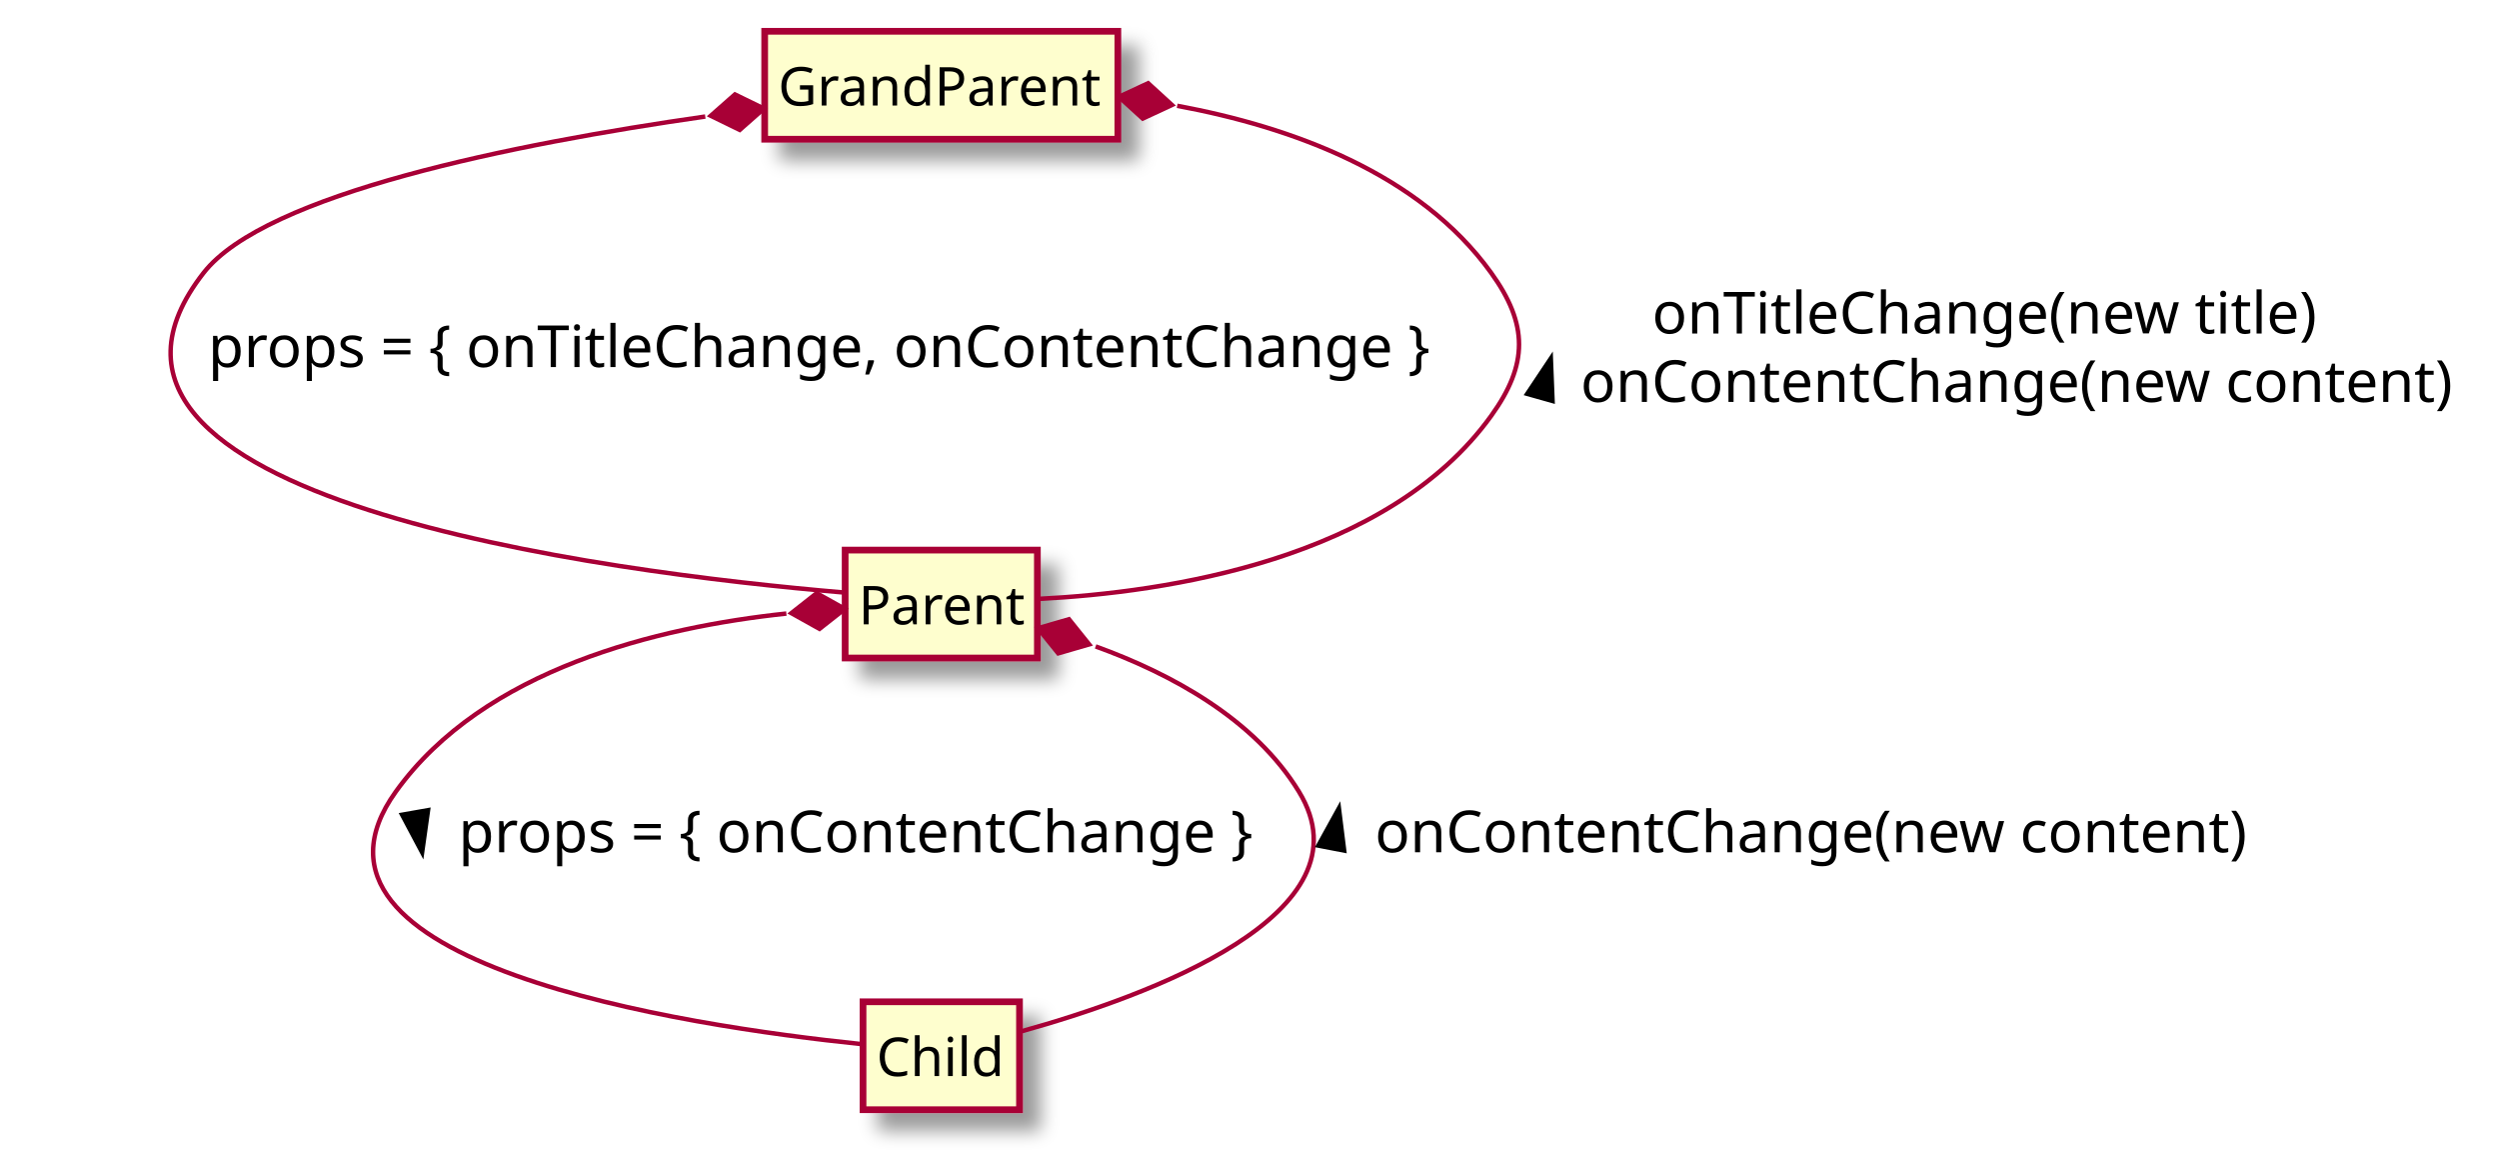
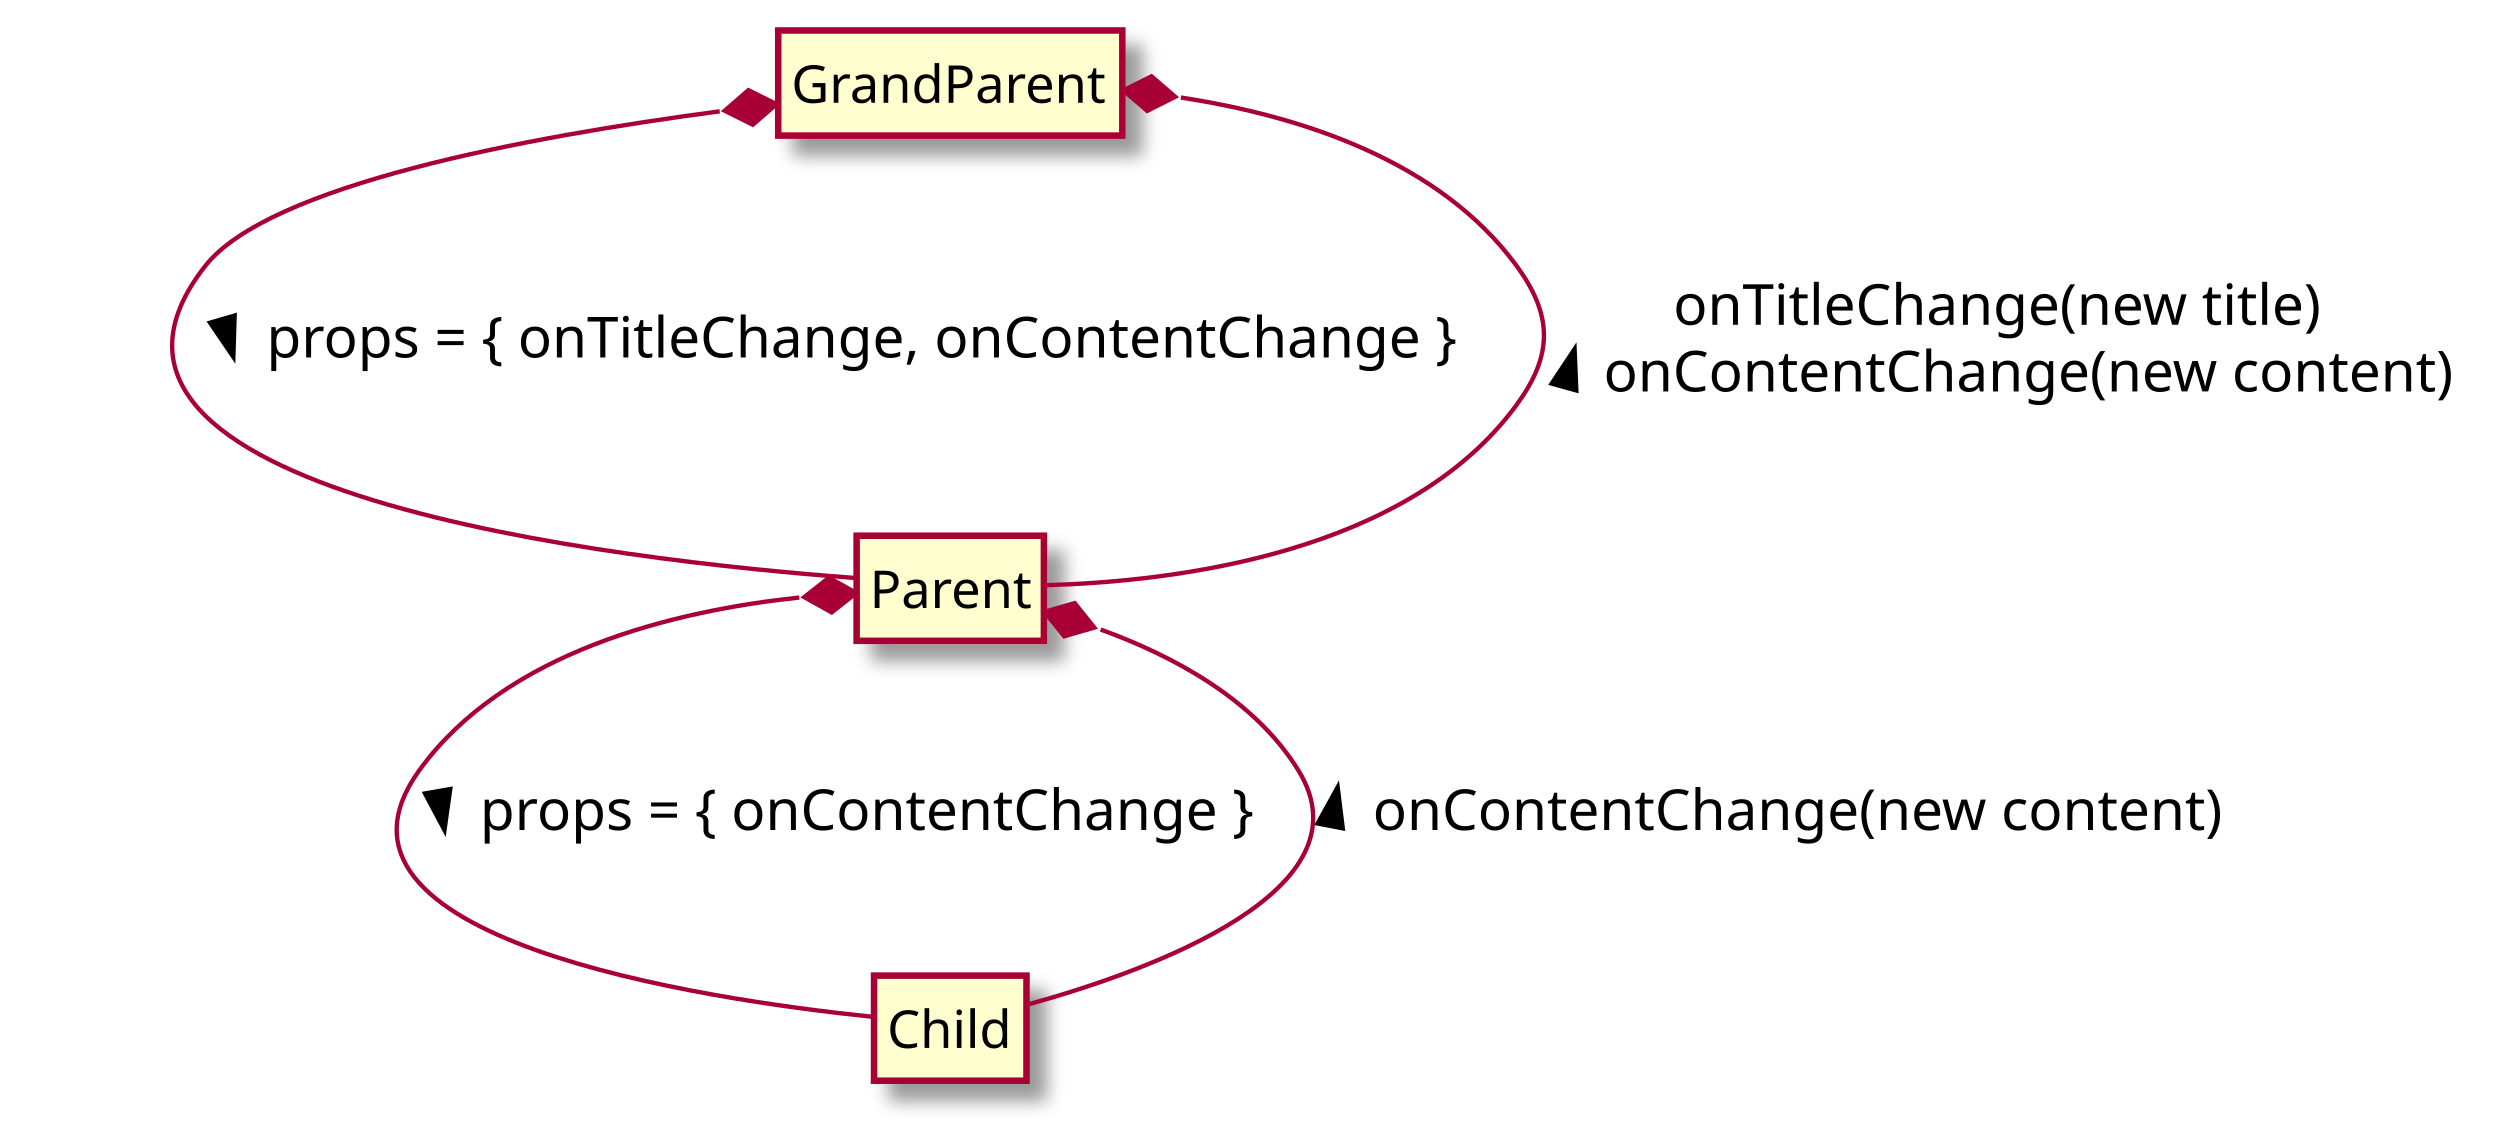
- <svg xmlns="http://www.w3.org/2000/svg" contentScriptType="application/ecmascript" contentStyleType="text/css" height="262px" preserveAspectRatio="none" style="width:559px;height:262px;background:#FFFFFF;" version="1.1" viewBox="0 0 559 262" width="559px" zoomAndPan="magnify">
+ <svg xmlns="http://www.w3.org/2000/svg" contentScriptType="application/ecmascript" contentStyleType="text/css" height="262px" preserveAspectRatio="none" style="width:574px;height:262px;background:#FFFFFF;" version="1.1" viewBox="0 0 574 262" width="574px" zoomAndPan="magnify">
  <defs>
-     <filter height="300%" id="fvxc3aer58vgp" width="300%" x="-1" y="-1">
+     <filter height="300%" id="f1dqtus0ojuc2d" width="300%" x="-1" y="-1">
      <feGaussianBlur result="blurOut" stdDeviation="2.0" />
      <feColorMatrix in="blurOut" result="blurOut2" type="matrix" values="0 0 0 0 0 0 0 0 0 0 0 0 0 0 0 0 0 0 .4 0" />
      <feOffset dx="4.0" dy="4.0" in="blurOut2" result="blurOut3" />
      <feBlend in="SourceGraphic" in2="blurOut3" mode="normal" />
    </filter>
  </defs>
  <g>
-     <rect fill="#FEFECE" filter="url(#fvxc3aer58vgp)" height="24.133" id="GrandParent" style="stroke:#A80036;stroke-width:1.5;" width="79" x="171.05" y="7" />
-     <text fill="#000000" font-family="sans-serif" font-size="12" lengthAdjust="spacing" textLength="73" x="174.05" y="23.602">GrandParent</text>
-     <rect fill="#FEFECE" filter="url(#fvxc3aer58vgp)" height="24.133" id="Parent" style="stroke:#A80036;stroke-width:1.5;" width="43" x="189.05" y="123" />
-     <text fill="#000000" font-family="sans-serif" font-size="12" lengthAdjust="spacing" textLength="37" x="192.05" y="139.602">Parent</text>
-     <rect fill="#FEFECE" filter="url(#fvxc3aer58vgp)" height="24.133" id="Child" style="stroke:#A80036;stroke-width:1.5;" width="35" x="193.05" y="224" />
-     <text fill="#000000" font-family="sans-serif" font-size="12" lengthAdjust="spacing" textLength="29" x="196.05" y="240.602">Child</text>
-     <path codeLine="4" d="M157.76,26.06 C114.89,32.2 59.36,43.34 45.55,61 C6,111.59 135.6,127.97 188.81,132.49 " fill="none" id="GrandParent-backto-Parent" style="stroke:#A80036;stroke-width:1.0;" />
-     <polygon fill="#A80036" points="170.88,24.28,164.398,21.12,158.988,25.888,165.47,29.048,170.88,24.28" style="stroke:#A80036;stroke-width:1.0;" />
-     <text fill="#000000" font-family="sans-serif" font-size="13" lengthAdjust="spacing" textLength="282" x="46.55" y="82.068">props = { onTitleChange, onContentChange }</text>
-     <path codeLine="7" d="M263.32,23.66 C288.91,28.4 317.53,38.76 333.55,61 C341.87,72.54 341.87,81.46 333.55,93 C310.39,125.14 260.94,132.47 232.29,133.91 " fill="none" id="GrandParent-backto-Parent-1" style="stroke:#A80036;stroke-width:1.0;" />
-     <polygon fill="#A80036" points="250.29,21.65,255.614,26.514,262.151,23.471,256.827,18.607,250.29,21.65" style="stroke:#A80036;stroke-width:1.0;" />
-     <text fill="#000000" font-family="sans-serif" font-size="13" lengthAdjust="spacing" textLength="153" x="369.55" y="74.568">onTitleChange(new title)</text>
-     <polygon fill="#000000" points="346.905,80.153,341.625,88.063,347.283,89.656,346.905,80.153" style="stroke:#000000;stroke-width:1.0;" />
-     <text fill="#000000" font-family="sans-serif" font-size="13" lengthAdjust="spacing" textLength="198" x="353.55" y="89.879">onContentChange(new content)</text>
-     <path codeLine="5" d="M175.9,137.19 C147.28,140.23 108.28,149.56 88.55,177 C60.9,215.47 152.85,229.34 192.87,233.48 " fill="none" id="Parent-backto-Child" style="stroke:#A80036;stroke-width:1.0;" />
-     <polygon fill="#A80036" points="188.98,136.15,182.682,132.637,177.018,137.1,183.315,140.612,188.98,136.15" style="stroke:#A80036;stroke-width:1.0;" />
-     <polygon fill="#000000" points="94.418,190.579,95.742,181.161,89.954,182.182,94.418,190.579" style="stroke:#000000;stroke-width:1.0;" />
-     <text fill="#000000" font-family="sans-serif" font-size="13" lengthAdjust="spacing" textLength="183" x="102.55" y="190.568">props = { onContentChange }</text>
-     <path codeLine="8" d="M245.08,144.54 C261.9,150.63 280.6,160.71 290.55,177 C307.28,204.37 256.88,222.7 228.5,230.6 " fill="none" id="Parent-backto-Child-1" style="stroke:#A80036;stroke-width:1.0;" />
-     <polygon fill="#A80036" points="232.19,140.47,236.708,146.091,243.633,144.082,239.116,138.462,232.19,140.47" style="stroke:#A80036;stroke-width:1.0;" />
-     <polygon fill="#000000" points="299.496,180.746,294.899,189.071,300.671,190.183,299.496,180.746" style="stroke:#000000;stroke-width:1.0;" />
-     <text fill="#000000" font-family="sans-serif" font-size="13" lengthAdjust="spacing" textLength="198" x="307.55" y="190.568">onContentChange(new content)</text>
+     <rect fill="#FEFECE" filter="url(#f1dqtus0ojuc2d)" height="24.133" id="GrandParent" style="stroke:#A80036;stroke-width:1.5;" width="79" x="178.68" y="7" />
+     <text fill="#000000" font-family="sans-serif" font-size="12" lengthAdjust="spacing" textLength="73" x="181.68" y="23.602">GrandParent</text>
+     <rect fill="#FEFECE" filter="url(#f1dqtus0ojuc2d)" height="24.133" id="Parent" style="stroke:#A80036;stroke-width:1.5;" width="43" x="196.68" y="123" />
+     <text fill="#000000" font-family="sans-serif" font-size="12" lengthAdjust="spacing" textLength="37" x="199.68" y="139.602">Parent</text>
+     <rect fill="#FEFECE" filter="url(#f1dqtus0ojuc2d)" height="24.133" id="Child" style="stroke:#A80036;stroke-width:1.5;" width="35" x="200.68" y="224" />
+     <text fill="#000000" font-family="sans-serif" font-size="12" lengthAdjust="spacing" textLength="29" x="203.68" y="240.602">Child</text>
+     <path codeLine="4" d="M165.25,25.56 C120.61,31.46 61.73,42.55 47.18,61 C6,113.21 141.82,128.67 196.45,132.71 " fill="none" id="GrandParent-backto-Parent" style="stroke:#A80036;stroke-width:1.0;" />
+     <polygon fill="#A80036" points="178.29,23.92,171.836,20.703,166.385,25.423,172.838,28.64,178.29,23.92" style="stroke:#A80036;stroke-width:1.0;" />
+     <polygon fill="#000000" points="53.578,81.956,53.871,72.45,48.227,74.093,53.578,81.956" style="stroke:#000000;stroke-width:1.0;" />
+     <text fill="#000000" font-family="sans-serif" font-size="13" lengthAdjust="spacing" textLength="282" x="61.18" y="82.068">props = { onTitleChange, onContentChange }</text>
+     <path codeLine="7" d="M271.13,22.39 C298.83,26.66 330.56,36.97 348.18,61 C356.59,72.47 356.59,81.53 348.18,93 C323.2,127.07 269.85,133.56 239.84,134.37 " fill="none" id="GrandParent-backto-Parent-1" style="stroke:#A80036;stroke-width:1.0;" />
+     <polygon fill="#A80036" points="257.93,20.74,263.387,25.454,269.837,22.23,264.38,17.516,257.93,20.74" style="stroke:#A80036;stroke-width:1.0;" />
+     <text fill="#000000" font-family="sans-serif" font-size="13" lengthAdjust="spacing" textLength="153" x="384.18" y="74.568">onTitleChange(new title)</text>
+     <polygon fill="#000000" points="361.526,80.15,356.261,88.071,361.922,89.653,361.526,80.15" style="stroke:#000000;stroke-width:1.0;" />
+     <text fill="#000000" font-family="sans-serif" font-size="13" lengthAdjust="spacing" textLength="198" x="368.18" y="89.879">onContentChange(new content)</text>
+     <path codeLine="5" d="M183.52,137.19 C154.91,140.23 115.91,149.56 96.18,177 C68.53,215.47 160.47,229.34 200.49,233.48 " fill="none" id="Parent-backto-Child" style="stroke:#A80036;stroke-width:1.0;" />
+     <polygon fill="#A80036" points="196.61,136.15,190.312,132.637,184.648,137.1,190.945,140.612,196.61,136.15" style="stroke:#A80036;stroke-width:1.0;" />
+     <polygon fill="#000000" points="102.048,190.579,103.372,181.161,97.584,182.182,102.048,190.579" style="stroke:#000000;stroke-width:1.0;" />
+     <text fill="#000000" font-family="sans-serif" font-size="13" lengthAdjust="spacing" textLength="183" x="110.18" y="190.568">props = { onContentChange }</text>
+     <path codeLine="8" d="M252.7,144.54 C269.52,150.63 288.22,160.71 298.18,177 C314.91,204.37 264.51,222.7 236.13,230.6 " fill="none" id="Parent-backto-Child-1" style="stroke:#A80036;stroke-width:1.0;" />
+     <polygon fill="#A80036" points="239.82,140.47,244.332,146.095,251.26,144.094,246.748,138.469,239.82,140.47" style="stroke:#A80036;stroke-width:1.0;" />
+     <polygon fill="#000000" points="307.125,180.745,302.529,189.072,308.301,190.183,307.125,180.745" style="stroke:#000000;stroke-width:1.0;" />
+     <text fill="#000000" font-family="sans-serif" font-size="13" lengthAdjust="spacing" textLength="198" x="315.18" y="190.568">onContentChange(new content)</text>
  </g>
</svg>
